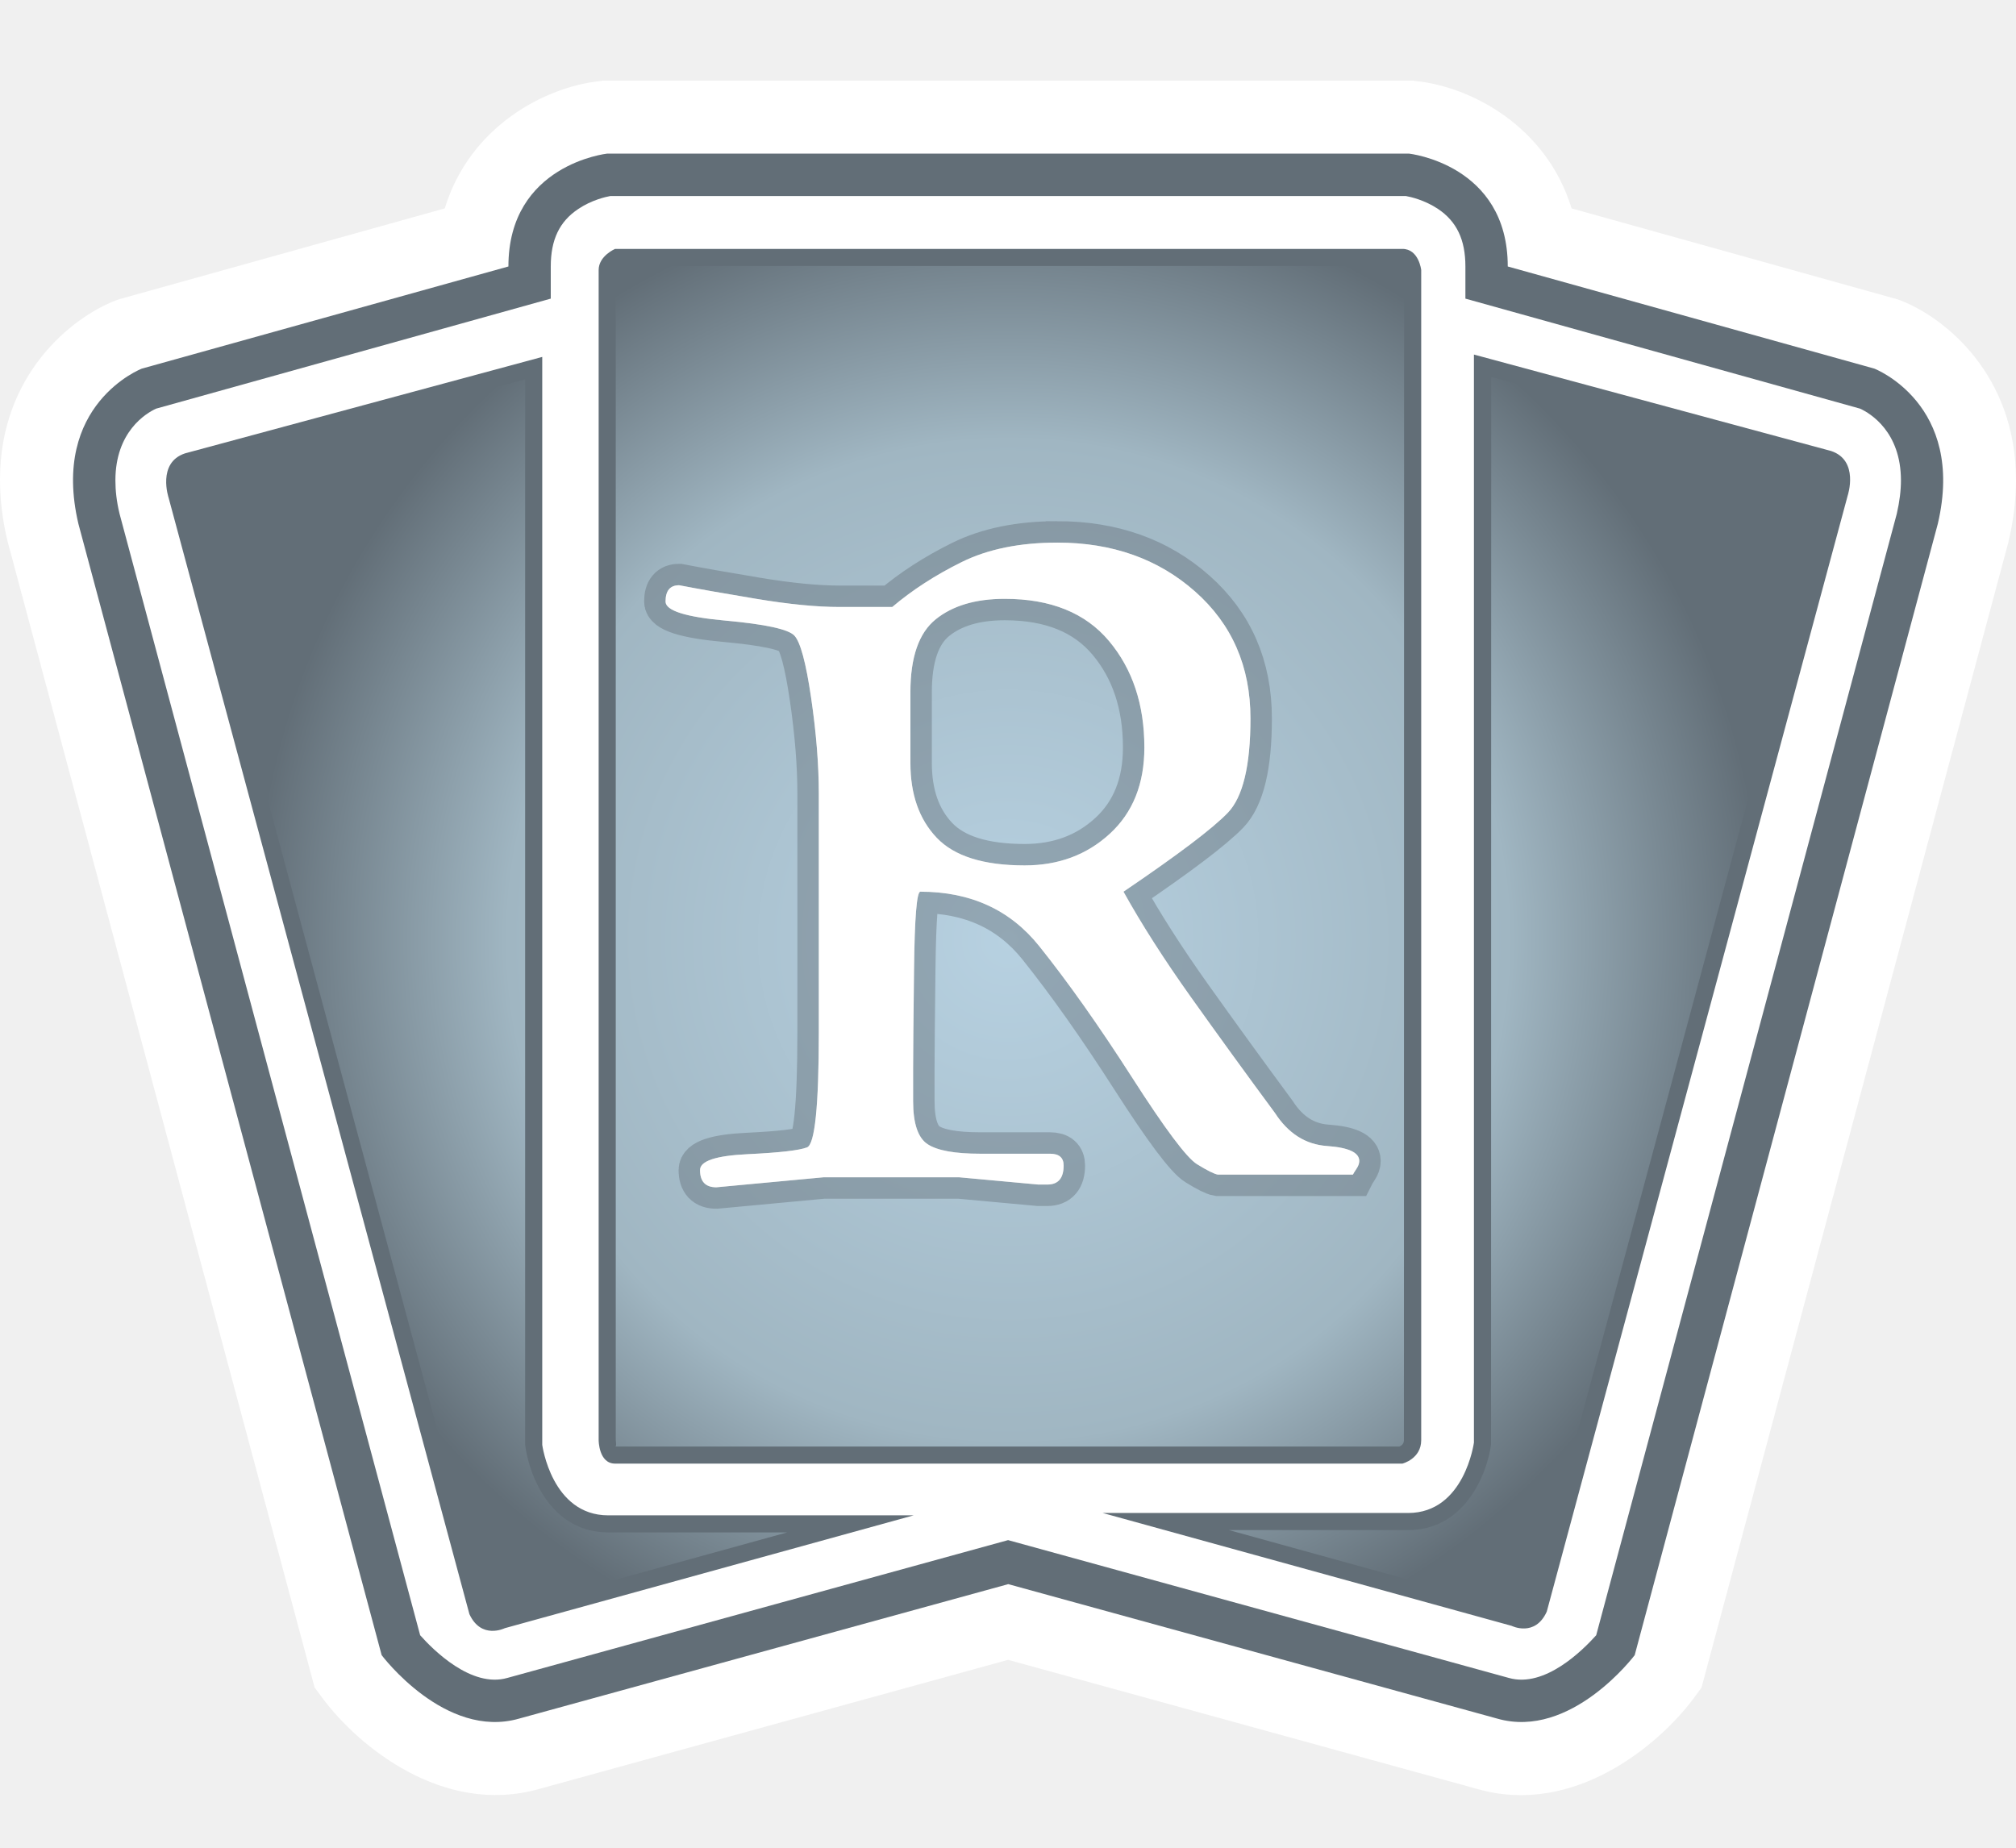
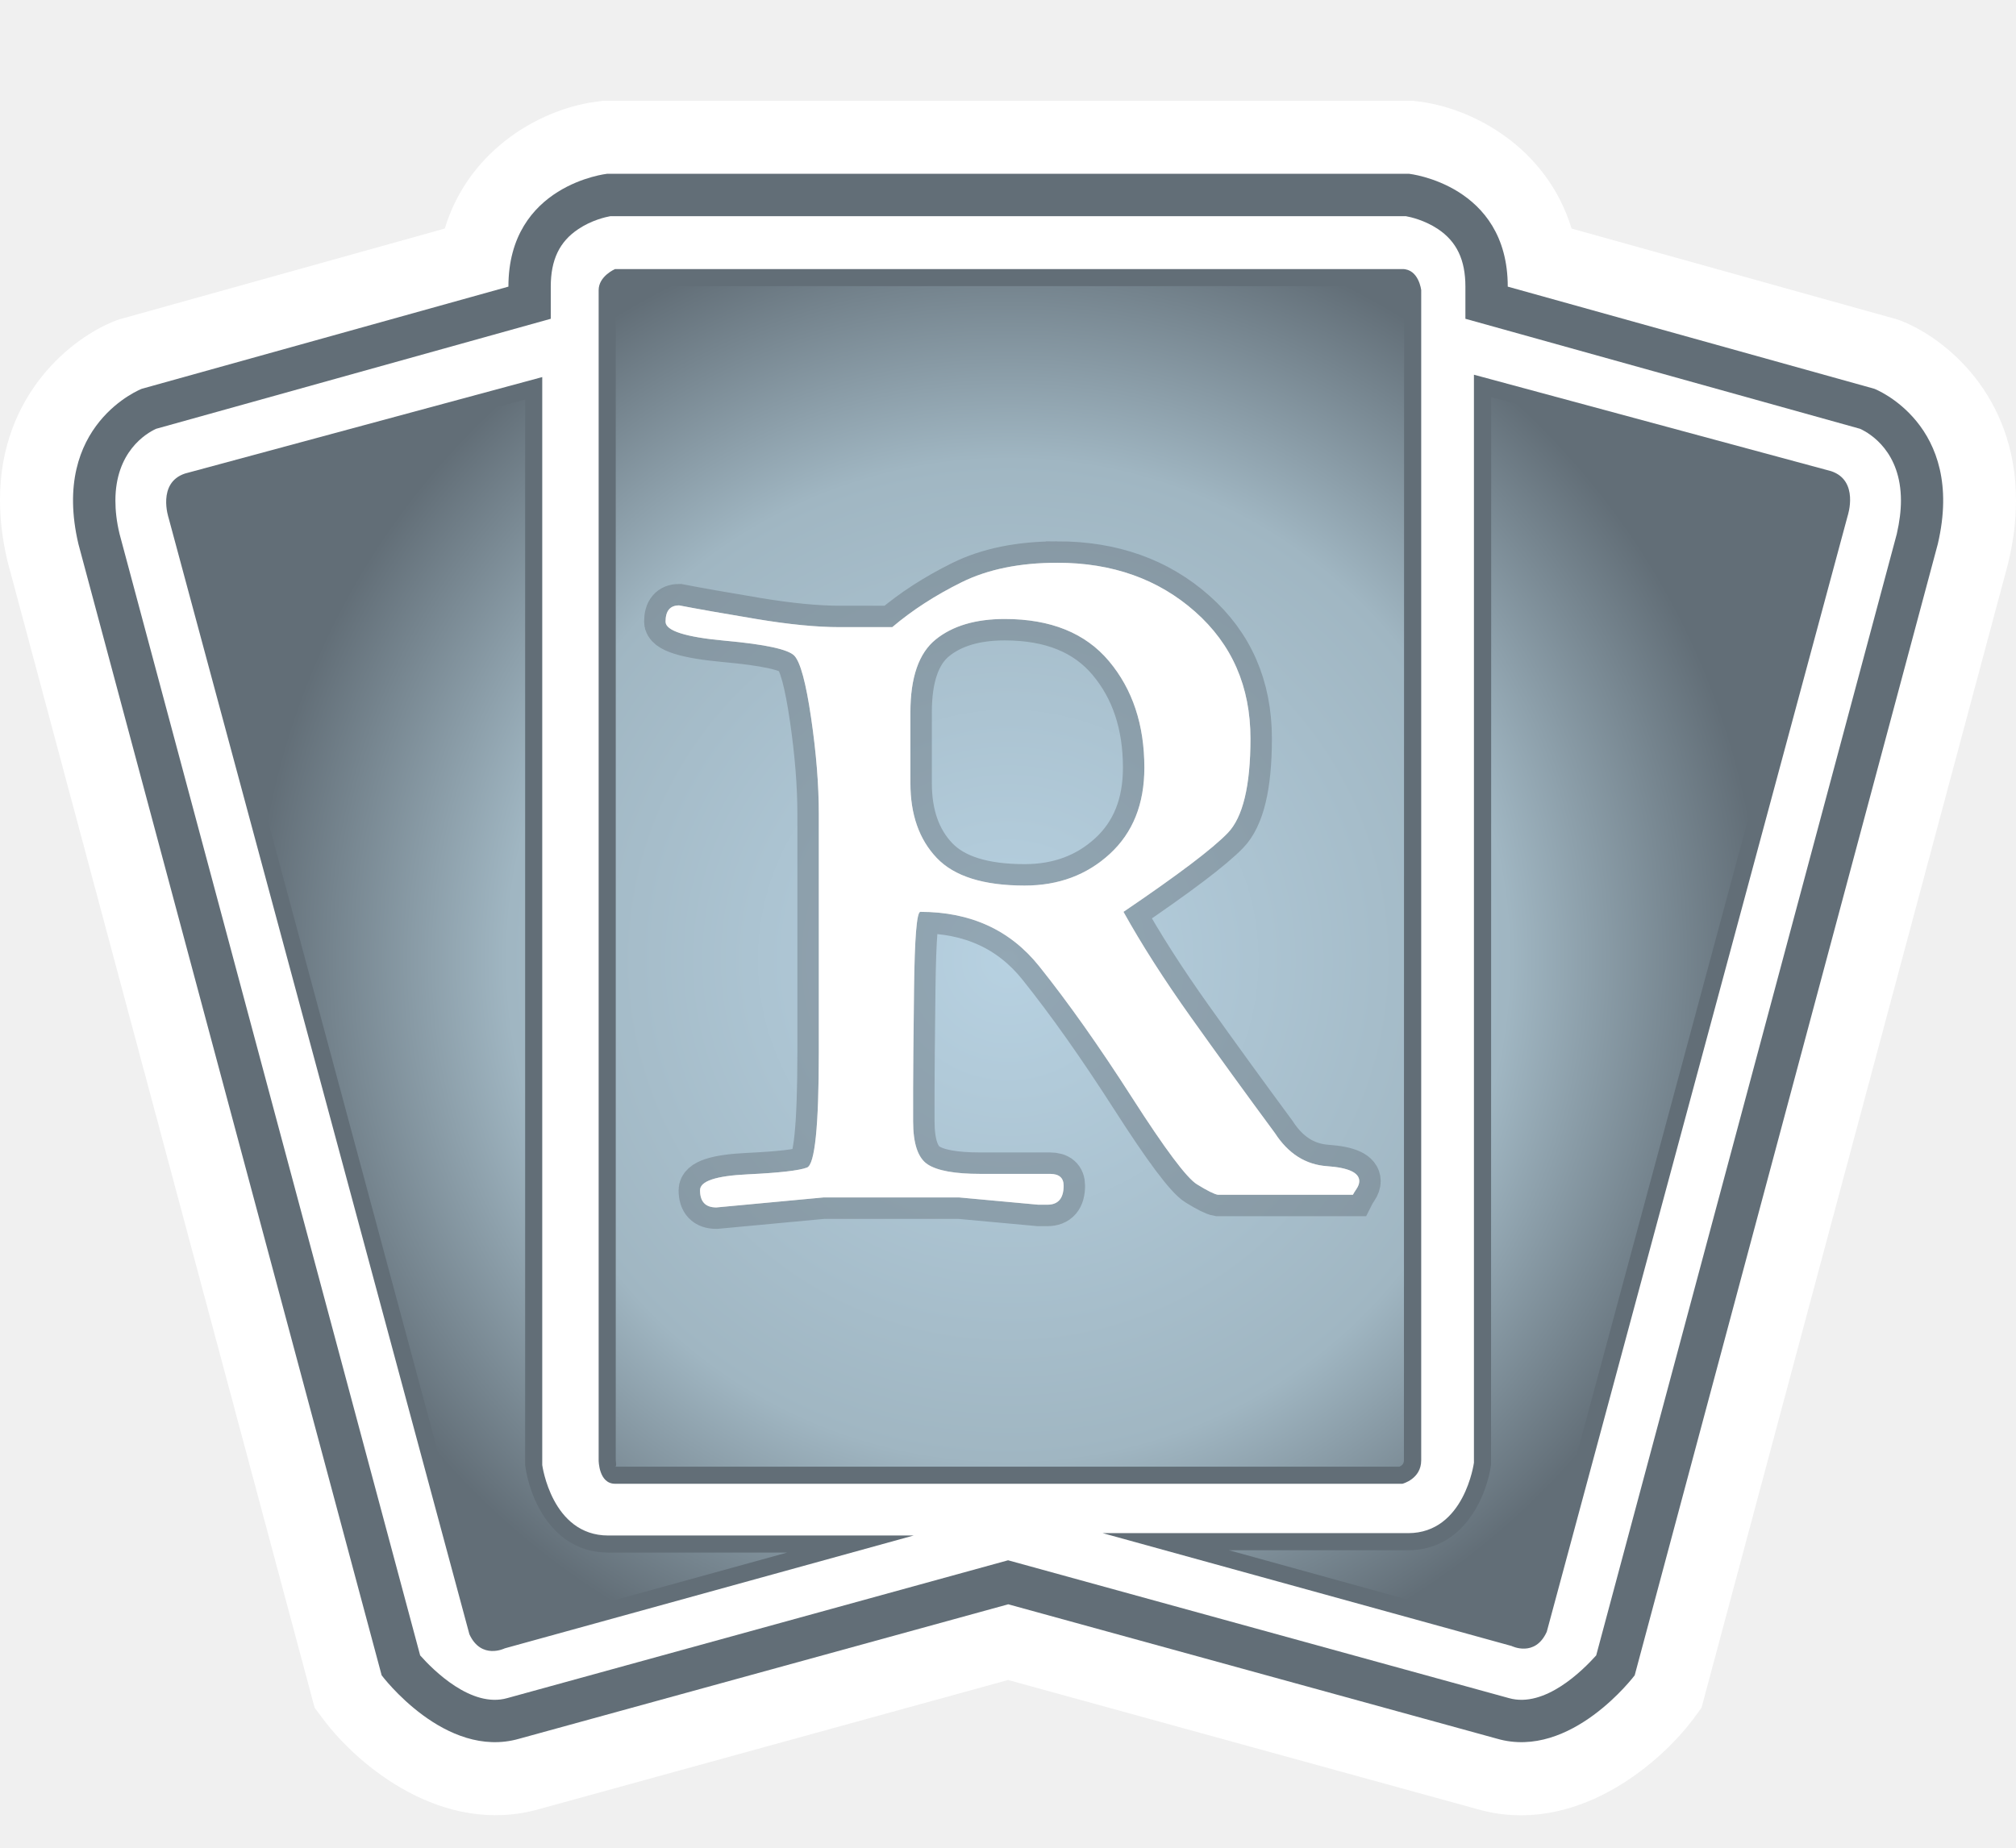
<svg xmlns="http://www.w3.org/2000/svg" xmlns:xlink="http://www.w3.org/1999/xlink" version="1.1" width="600" height="550" id="svg6261">
  <defs id="defs6263">
    <radialGradient cx="0" cy="0" r="1" fx="0" fy="0" id="radialGradient450" gradientUnits="userSpaceOnUse" gradientTransform="matrix(17.57097,0,0,-17.57097,134.71,372.0478)" spreadMethod="pad">
      <stop id="stop452" style="stop-color:#b7d1e1;stop-opacity:1" offset="0" />
      <stop id="stop454" style="stop-color:#a0b6c2;stop-opacity:1" offset="0.663" />
      <stop id="stop456" style="stop-color:#626e77;stop-opacity:1" offset="1" />
    </radialGradient>
    <radialGradient cx="0" cy="0" r="1" fx="0" fy="0" id="radialGradient3775" xlink:href="#radialGradient450" gradientUnits="userSpaceOnUse" gradientTransform="matrix(17.57097,0,0,-17.57097,134.71,372.0478)" spreadMethod="pad" />
  </defs>
-   <path d="m 419.342,24 h -239.768 l -1.148,0.153 C 162.223,25.901 139.844,37.562 132.368,62.033 111.993,67.71 35.392,89.093 35.392,89.093 L 34.448,89.437 C 21.23,94.528 0,111.573 0,142.767 c 0,5.575 0.65,11.61 2.194,18.142 l 91.452,341.426 2.539,3.394 c 10.322,13.805 35.545,34.932 64.302,26.767 0,0 128.923,-35.494 139.538,-38.428 10.666,2.934 139.793,38.479 139.793,38.479 28.553,8.114 53.725,-13.014 64.098,-26.818 l 2.488,-3.394 91.299,-340.827 C 599.298,154.824 600,148.649 600,142.92 600,111.522 578.821,94.528 565.654,89.437 l -0.944,-0.344 c 0,0 -76.652,-21.383 -96.976,-27.06 C 460.258,37.562 437.829,25.901 421.676,24.153 L 420.528,24 Z" id="path440" style="fill:#ffffff;fill-opacity:1;fill-rule:nonzero;stroke:none" />
-   <path d="m 180.709,45.727 c 0,0 -29.395,3.19 -29.395,33.593 L 42.217,109.723 c 0,0 -27.265,10.513 -18.882,46.198 l 90.253,336.757 c 0,0 18.882,25.211 40.916,18.882 l 145.573,-40.023 145.522,40.023 c 21.983,6.328 40.916,-18.882 40.916,-18.882 L 576.729,155.921 C 585.098,120.236 557.834,109.723 557.834,109.723 L 448.737,79.32 c 0,-30.403 -29.395,-33.593 -29.395,-33.593 z" id="path442" style="fill:#626e77;fill-opacity:1;fill-rule:nonzero;stroke:none" />
-   <path d="m 181.666,58.346 c -1.352,0.243 -5.588,1.187 -9.518,3.828 -5.639,3.738 -8.229,9.173 -8.229,17.147 V 88.889 c 0,0 -115.769,32.291 -117.466,32.751 -3.036,1.391 -12.108,6.877 -12.108,21.37 0,2.947 0.344,6.239 1.238,9.926 0.153,0.599 88.02,328.528 89.462,333.81 3.84,4.338 15.259,15.795 25.963,12.707 l 149.018,-41.018 149.018,41.018 c 10.755,3.088 22.123,-8.369 26.014,-12.707 1.442,-5.282 89.308,-333.21 89.462,-333.81 0.842,-3.687 1.238,-6.979 1.238,-9.926 0,-14.493 -9.122,-19.98 -12.159,-21.37 C 551.952,121.18 436.132,88.889 436.132,88.889 v -9.569 c 0,-7.974 -2.59,-13.409 -8.178,-17.147 -3.981,-2.641 -8.165,-3.585 -9.569,-3.828 z" id="path444" style="fill:#ffffff;fill-opacity:1;fill-rule:nonzero;stroke:none" />
-   <path d="m 438.671,105.539 v 323.845 c 0,0 -2.794,20.975 -19.584,20.975 h -90.903 l 121.702,33.593 c 0,0 6.979,3.483 10.462,-4.236 l 89.564,-332.215 c 0,0 3.483,-10.462 -4.937,-13.256 z M 55.078,134.947 c -8.421,2.781 -4.886,13.256 -4.886,13.256 l 89.513,332.266 c 3.534,7.668 10.513,4.185 10.513,4.185 l 121.702,-33.593 h -90.903 c -16.841,0 -19.635,-20.987 -19.635,-20.987 V 106.24 Z M 183.057,74.089 h 234.333 c 4.886,0 5.588,6.277 5.588,6.277 v 348.316 c 0,5.575 -5.588,6.979 -5.588,6.979 H 183.057 c -4.886,0 -4.886,-6.979 -4.886,-6.979 V 80.366 c 0,-4.185 4.886,-6.277 4.886,-6.277" id="path446" style="fill:#626e77;fill-opacity:1;fill-rule:nonzero;stroke:none" />
-   <g transform="matrix(12.75836,0,0,-12.75836,-1418.614,5026.475)" id="g448">
+   <path d="m 419.342,30 h -239.768 l -1.148,0.153 C 162.223,31.901 139.844,43.562 132.368,68.033 111.993,73.71 35.392,95.093 35.392,95.093 L 34.448,95.437 C 21.23,100.528 0,117.573 0,148.767 c 0,5.575 0.65,11.61 2.194,18.142 l 91.452,341.426 2.539,3.394 c 10.322,13.805 35.545,34.932 64.302,26.767 0,0 128.923,-35.494 139.538,-38.428 10.666,2.934 139.793,38.479 139.793,38.479 28.553,8.114 53.725,-13.014 64.098,-26.818 l 2.488,-3.394 91.299,-340.827 C 599.298,160.824 600,154.649 600,148.92 600,117.522 578.821,100.528 565.654,95.437 l -0.944,-0.344 c 0,0 -76.652,-21.383 -96.976,-27.06 C 460.258,43.562 437.829,31.901 421.676,30.153 L 420.528,30 Z" id="path440" style="fill:#ffffff;fill-opacity:1;fill-rule:nonzero;stroke:none" />
+   <path d="m 180.709,51.727 c 0,0 -29.395,3.19 -29.395,33.593 L 42.217,115.723 c 0,0 -27.265,10.513 -18.882,46.198 l 90.253,336.757 c 0,0 18.882,25.211 40.916,18.882 l 145.573,-40.023 145.522,40.023 c 21.983,6.328 40.916,-18.882 40.916,-18.882 L 576.729,161.921 C 585.098,126.236 557.834,115.723 557.834,115.723 L 448.737,85.32 c 0,-30.403 -29.395,-33.593 -29.395,-33.593 z" id="path442" style="fill:#626e77;fill-opacity:1;fill-rule:nonzero;stroke:none" />
+   <path d="m 181.666,64.346 c -1.352,0.243 -5.588,1.187 -9.518,3.828 -5.639,3.738 -8.229,9.173 -8.229,17.147 V 94.889 c 0,0 -115.769,32.291 -117.466,32.751 -3.036,1.391 -12.108,6.877 -12.108,21.37 0,2.947 0.344,6.239 1.238,9.926 0.153,0.599 88.02,328.528 89.462,333.81 3.84,4.338 15.259,15.795 25.963,12.707 l 149.018,-41.018 149.018,41.018 c 10.755,3.088 22.123,-8.369 26.014,-12.707 1.442,-5.282 89.308,-333.21 89.462,-333.81 0.842,-3.687 1.238,-6.979 1.238,-9.926 0,-14.493 -9.122,-19.98 -12.159,-21.37 C 551.952,127.18 436.132,94.889 436.132,94.889 v -9.569 c 0,-7.974 -2.59,-13.409 -8.178,-17.147 -3.981,-2.641 -8.165,-3.585 -9.569,-3.828 z" id="path444" style="fill:#ffffff;fill-opacity:1;fill-rule:nonzero;stroke:none" />
+   <path d="m 438.671,111.539 v 323.845 c 0,0 -2.794,20.975 -19.584,20.975 h -90.903 l 121.702,33.593 c 0,0 6.979,3.483 10.462,-4.236 l 89.564,-332.215 c 0,0 3.483,-10.462 -4.937,-13.256 z M 55.078,140.947 c -8.421,2.781 -4.886,13.256 -4.886,13.256 l 89.513,332.266 c 3.534,7.668 10.513,4.185 10.513,4.185 l 121.702,-33.593 h -90.903 c -16.841,0 -19.635,-20.987 -19.635,-20.987 V 112.24 Z M 183.057,80.089 h 234.333 c 4.886,0 5.588,6.277 5.588,6.277 v 348.316 c 0,5.575 -5.588,6.979 -5.588,6.979 H 183.057 c -4.886,0 -4.886,-6.979 -4.886,-6.979 V 86.366 c 0,-4.185 4.886,-6.277 4.886,-6.277" id="path446" style="fill:#626e77;fill-opacity:1;fill-rule:nonzero;stroke:none" />
+   <g transform="matrix(12.75836,0,0,-12.75836,-1418.614,5032.475)" id="g448">
    <path d="m 125.645,387.77 c -0.047,-0.036 -0.09,-0.075 -0.09,-0.094 v 0 -27.297 c 0.004,-0.063 0.023,-0.152 -0.016,-0.152 v 0 h 18.297 c 0.051,0.019 0.105,0.066 0.105,0.148 v 0 l 0.004,27.254 c -0.007,0.055 -0.039,0.129 -0.039,0.141 v 0 z m 20.328,-27.5 c -0.094,-0.692 -0.614,-1.993 -1.934,-1.993 v 0 h -4.18 l 6.766,-1.871 c 0.012,-0.008 0.063,-0.023 0.109,-0.023 v 0 c 0.036,0 0.106,0 0.153,0.094 v 0 l 7.023,26.058 c 0.016,0.047 0.137,0.453 -0.105,0.531 v 0 l -7.828,2.114 z m -30.34,22.75 c -0.262,-0.086 -0.145,-0.493 -0.121,-0.555 v 0 l 6.992,-25.981 c 0.07,-0.156 0.141,-0.156 0.176,-0.156 v 0 c 0.05,0 0.097,0.016 0.175,0.047 v 0 l 6.7,1.848 h -4.176 c -1.32,0 -1.844,1.3 -1.938,2.043 v 0 24.859 z" id="path458" style="fill:url(#radialGradient3775);fill-opacity:1;fill-rule:nonzero;stroke:none" />
  </g>
-   <g transform="translate(270.6075,254.174)" id="text6169" style="font-style:normal;font-variant:normal;font-weight:100;font-stretch:normal;font-size:269.888px;line-height:125%;font-family:GoudyMedieval;-inkscape-font-specification:'GoudyMedieval Thin';text-align:start;letter-spacing:0px;word-spacing:0px;writing-mode:lr-tb;text-anchor:start;fill:#ffffff;fill-opacity:1;stroke:#626e77;stroke-width:12.758;stroke-opacity:0.427">
+   <g transform="translate(270.6075,260.174)" id="text6169" style="font-style:normal;font-variant:normal;font-weight:100;font-stretch:normal;font-size:269.888px;line-height:125%;font-family:GoudyMedieval;-inkscape-font-specification:'GoudyMedieval Thin';text-align:start;letter-spacing:0px;word-spacing:0px;writing-mode:lr-tb;text-anchor:start;fill:#ffffff;fill-opacity:1;stroke:#626e77;stroke-width:12.758;stroke-opacity:0.427">
    <path d="m 44.066,-92.662 c 16.374,1.88e-4 30.049,4.858 41.025,14.574 10.976,9.716 16.464,22.311 16.464,37.784 -1.6e-4,14.035 -2.25,23.391 -6.75,28.069 -4.5,4.678 -14.846,12.506 -31.039,23.482 5.397,9.719 12.1,20.201 20.109,31.446 8.008,11.245 16.328,22.716 24.96,34.411 3.959,6.117 9.133,9.399 15.521,9.847 6.388,0.448 9.583,1.931 9.583,4.452 -1.8e-4,0.719 -0.271,1.484 -0.811,2.294 -0.541,0.81 -0.902,1.396 -1.083,1.758 H 91.837 C 90.755,95.275 88.685,94.24 85.627,92.351 82.568,90.462 76.137,81.87 66.333,66.576 56.529,51.281 47.309,38.236 38.672,27.441 30.034,16.646 18.248,11.248 3.313,11.248 2.237,11.248 1.608,18.939 1.427,34.322 1.246,49.705 1.155,59.557 1.155,63.878 c -5.23e-5,4.497 -5.23e-5,7.105 0,7.825 -5.23e-5,0.719 -5.23e-5,1.351 0,1.894 -5.23e-5,6.655 1.44,10.927 4.32,12.816 2.88,1.889 8.098,2.833 15.653,2.833 h 20.78 c 2.696,6e-6 4.044,1.17 4.044,3.509 -9.7e-5,3.778 -1.617,5.667 -4.851,5.667 H 38.4 l -23.482,-2.158 h -40.482 l -31.85,2.973 c -3.234,-4e-6 -4.851,-1.71 -4.851,-5.131 1.1e-5,-2.702 4.722,-4.276 14.166,-4.724 9.444,-0.448 15.336,-1.122 17.675,-2.022 2.339,-0.9 3.509,-12.327 3.509,-34.28 V -17.9 c -2.4e-5,-8.637 -0.765,-18.173 -2.294,-28.609 -1.529,-10.435 -3.193,-16.597 -4.991,-18.486 -1.798,-1.889 -8.636,-3.373 -20.513,-4.452 -11.877,-1.079 -17.815,-2.969 -17.815,-5.671 2.1e-5,-3.234 1.351,-4.851 4.052,-4.851 5.579,1.076 13.226,2.424 22.942,4.044 9.716,1.62 17.992,2.43 24.828,2.43 h 15.649 c 5.941,-5.04 12.824,-9.495 20.648,-13.363 7.824,-3.868 17.315,-5.802 28.473,-5.802 z M 0.348,-48.128 v 21.052 c -5.155e-5,9.357 2.608,16.779 7.825,22.267 C 13.389,0.68 22.114,3.424 34.348,3.424 44.423,3.424 52.881,0.275 59.72,-6.024 66.558,-12.322 69.978,-20.868 69.978,-31.663 c -1.21e-4,-12.772 -3.509,-23.342 -10.526,-31.71 -7.017,-8.368 -17.362,-12.552 -31.035,-12.552 -8.637,1.72e-4 -15.475,2.025 -20.513,6.074 -5.038,4.05 -7.557,11.291 -7.557,21.723 z" id="path3013" />
  </g>
-   <g transform="translate(270.6075,254.174)" id="text6173" style="font-style:normal;font-variant:normal;font-weight:100;font-stretch:normal;font-size:269.888px;line-height:125%;font-family:GoudyMedieval;-inkscape-font-specification:'GoudyMedieval Thin';text-align:start;letter-spacing:0px;word-spacing:0px;writing-mode:lr-tb;text-anchor:start;fill:#ffffff;fill-opacity:1;stroke:#626e77;stroke-width:12.758;stroke-opacity:0">
+   <g transform="translate(270.6075,260.174)" id="text6173" style="font-style:normal;font-variant:normal;font-weight:100;font-stretch:normal;font-size:269.888px;line-height:125%;font-family:GoudyMedieval;-inkscape-font-specification:'GoudyMedieval Thin';text-align:start;letter-spacing:0px;word-spacing:0px;writing-mode:lr-tb;text-anchor:start;fill:#ffffff;fill-opacity:1;stroke:#626e77;stroke-width:12.758;stroke-opacity:0">
    <path d="m 44.066,-92.662 c 16.374,1.88e-4 30.049,4.858 41.025,14.574 10.976,9.716 16.464,22.311 16.464,37.784 -1.6e-4,14.035 -2.25,23.391 -6.75,28.069 -4.5,4.678 -14.846,12.506 -31.039,23.482 5.397,9.719 12.1,20.201 20.109,31.446 8.008,11.245 16.328,22.716 24.96,34.411 3.959,6.117 9.133,9.399 15.521,9.847 6.388,0.448 9.583,1.931 9.583,4.452 -1.8e-4,0.719 -0.271,1.484 -0.811,2.294 -0.541,0.81 -0.902,1.396 -1.083,1.758 H 91.837 C 90.755,95.275 88.685,94.24 85.627,92.351 82.568,90.462 76.137,81.87 66.333,66.576 56.529,51.281 47.309,38.236 38.672,27.441 30.034,16.646 18.248,11.248 3.313,11.248 2.237,11.248 1.608,18.939 1.427,34.322 1.246,49.705 1.155,59.557 1.155,63.878 c -5.23e-5,4.497 -5.23e-5,7.105 0,7.825 -5.23e-5,0.719 -5.23e-5,1.351 0,1.894 -5.23e-5,6.655 1.44,10.927 4.32,12.816 2.88,1.889 8.098,2.833 15.653,2.833 h 20.78 c 2.696,6e-6 4.044,1.17 4.044,3.509 -9.7e-5,3.778 -1.617,5.667 -4.851,5.667 H 38.4 l -23.482,-2.158 h -40.482 l -31.85,2.973 c -3.234,-4e-6 -4.851,-1.71 -4.851,-5.131 1.1e-5,-2.702 4.722,-4.276 14.166,-4.724 9.444,-0.448 15.336,-1.122 17.675,-2.022 2.339,-0.9 3.509,-12.327 3.509,-34.28 V -17.9 c -2.4e-5,-8.637 -0.765,-18.173 -2.294,-28.609 -1.529,-10.435 -3.193,-16.597 -4.991,-18.486 -1.798,-1.889 -8.636,-3.373 -20.513,-4.452 -11.877,-1.079 -17.815,-2.969 -17.815,-5.671 2.1e-5,-3.234 1.351,-4.851 4.052,-4.851 5.579,1.076 13.226,2.424 22.942,4.044 9.716,1.62 17.992,2.43 24.828,2.43 h 15.649 c 5.941,-5.04 12.824,-9.495 20.648,-13.363 7.824,-3.868 17.315,-5.802 28.473,-5.802 z M 0.348,-48.128 v 21.052 c -5.155e-5,9.357 2.608,16.779 7.825,22.267 C 13.389,0.68 22.114,3.424 34.348,3.424 44.423,3.424 52.881,0.275 59.72,-6.024 66.558,-12.322 69.978,-20.868 69.978,-31.663 c -1.21e-4,-12.772 -3.509,-23.342 -10.526,-31.71 -7.017,-8.368 -17.362,-12.552 -31.035,-12.552 -8.637,1.72e-4 -15.475,2.025 -20.513,6.074 -5.038,4.05 -7.557,11.291 -7.557,21.723 z" id="path3016" />
  </g>
</svg>
